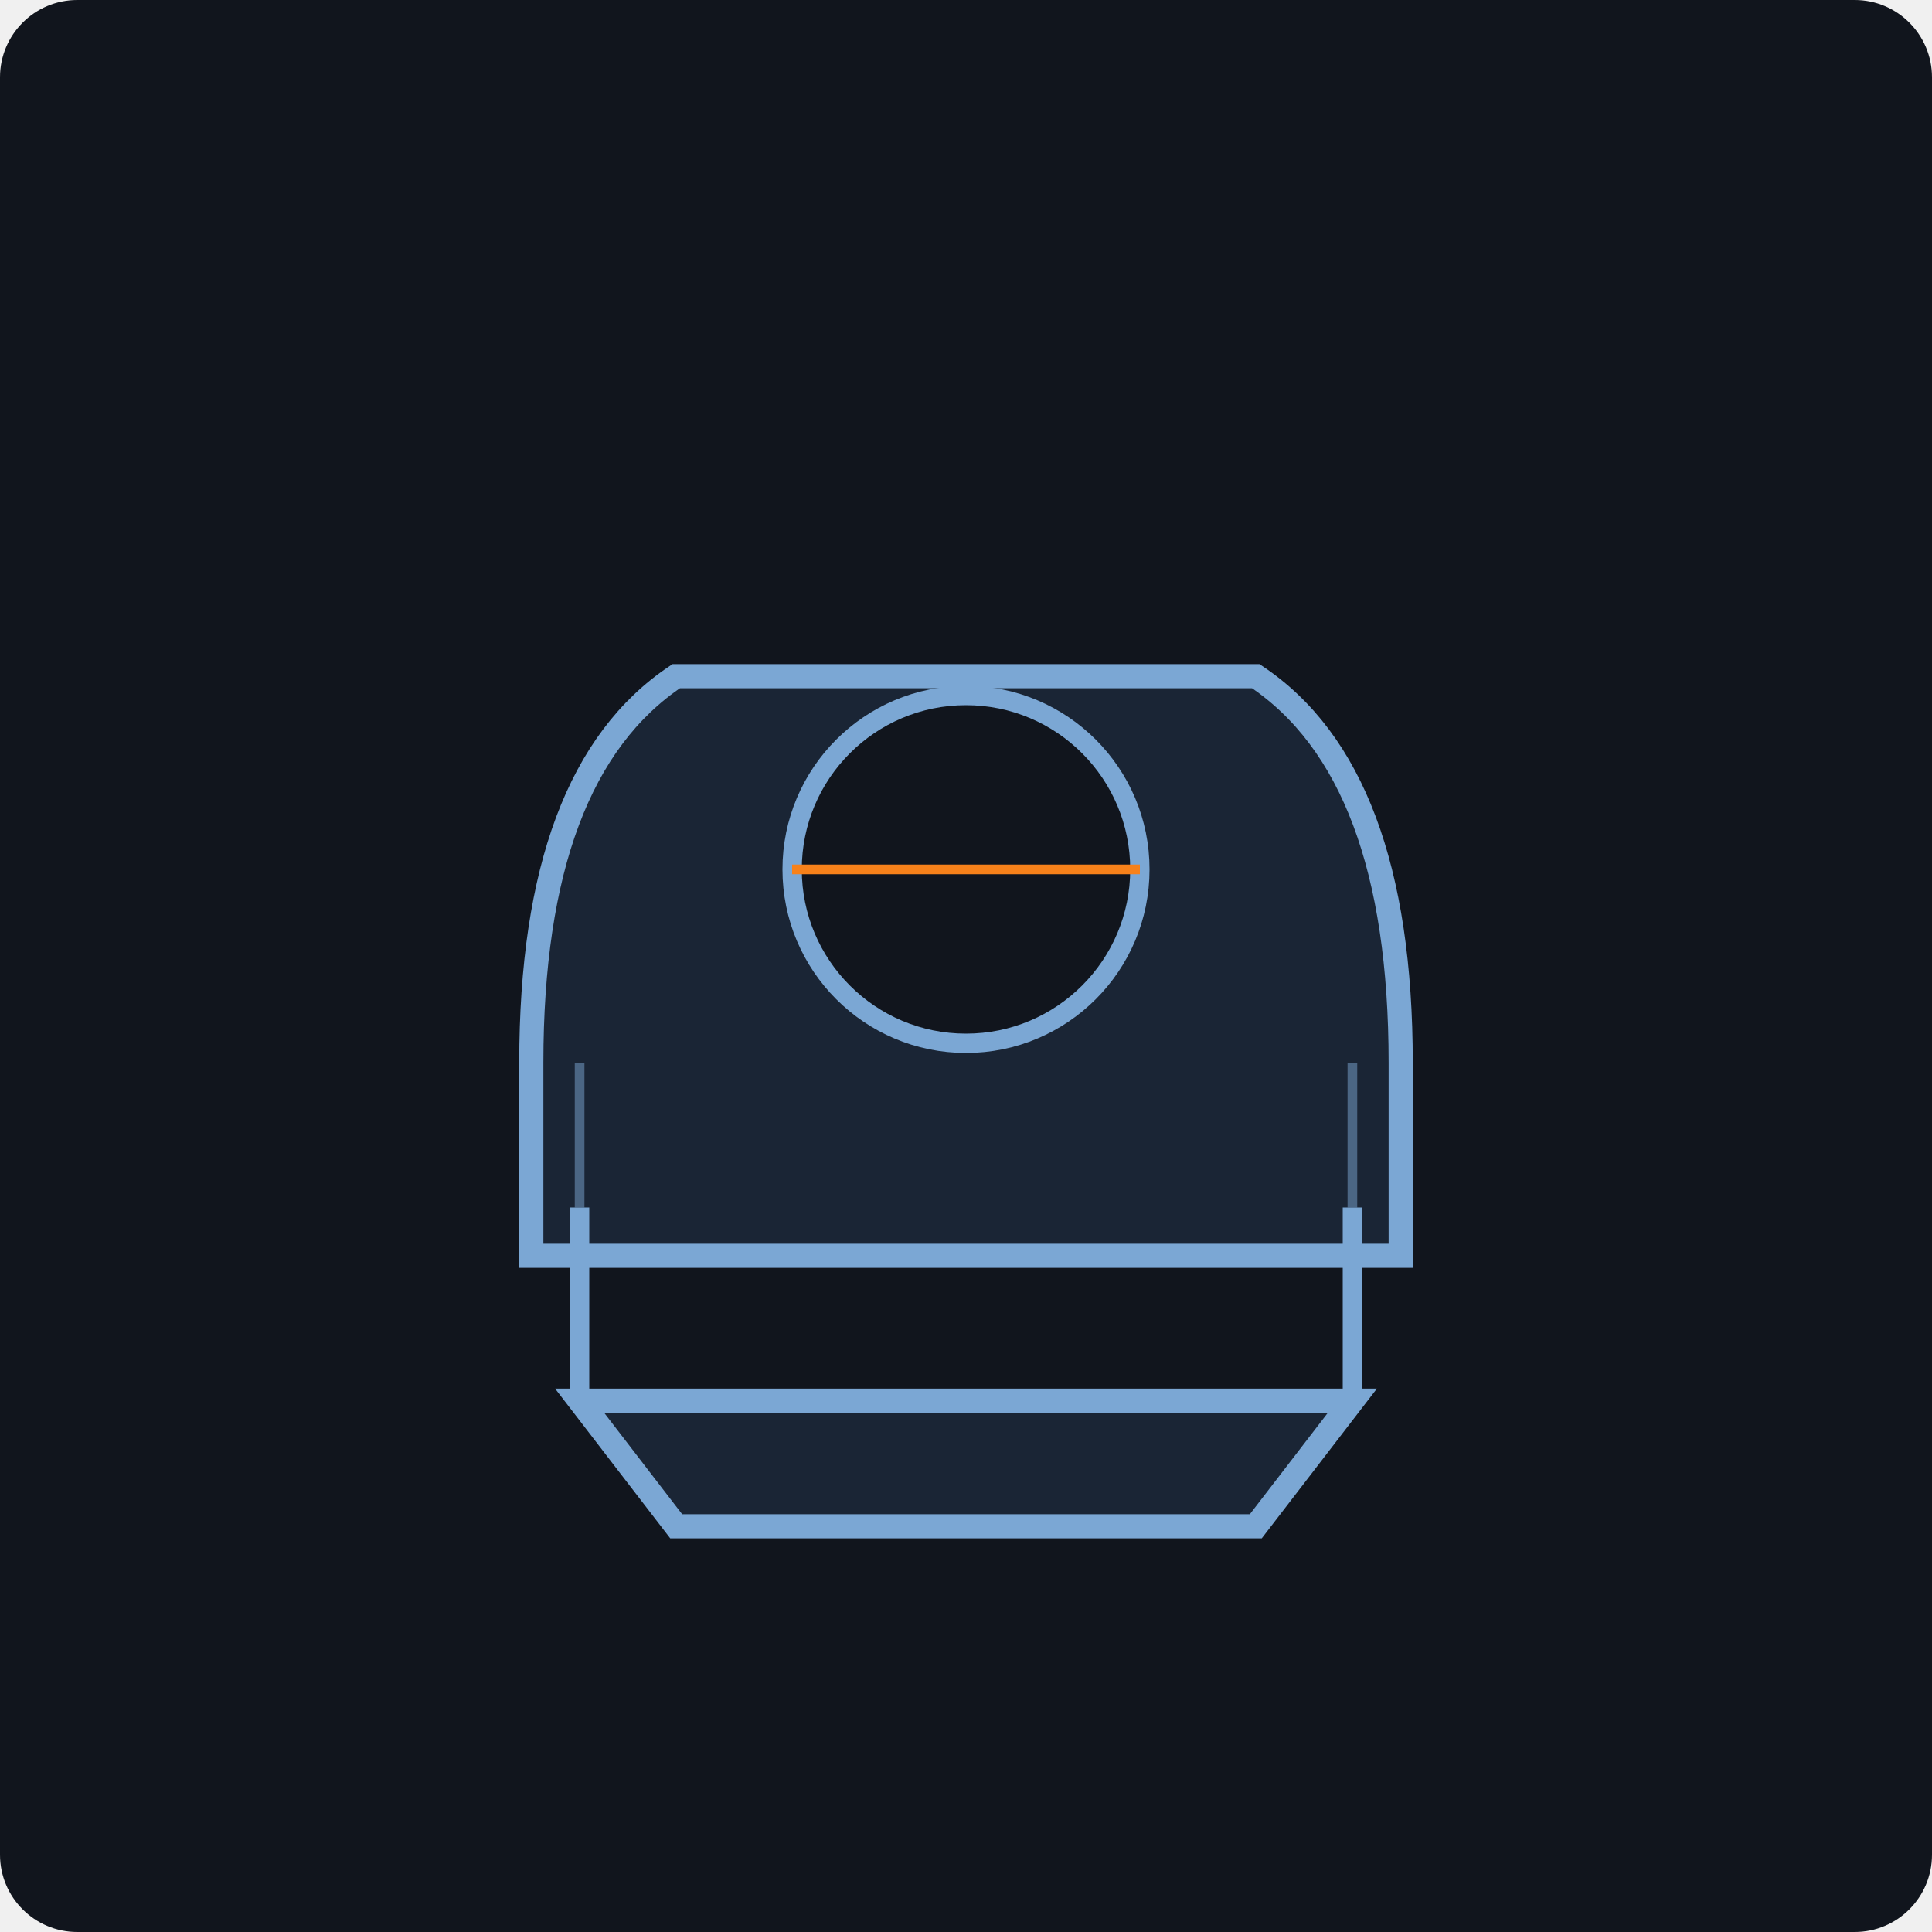
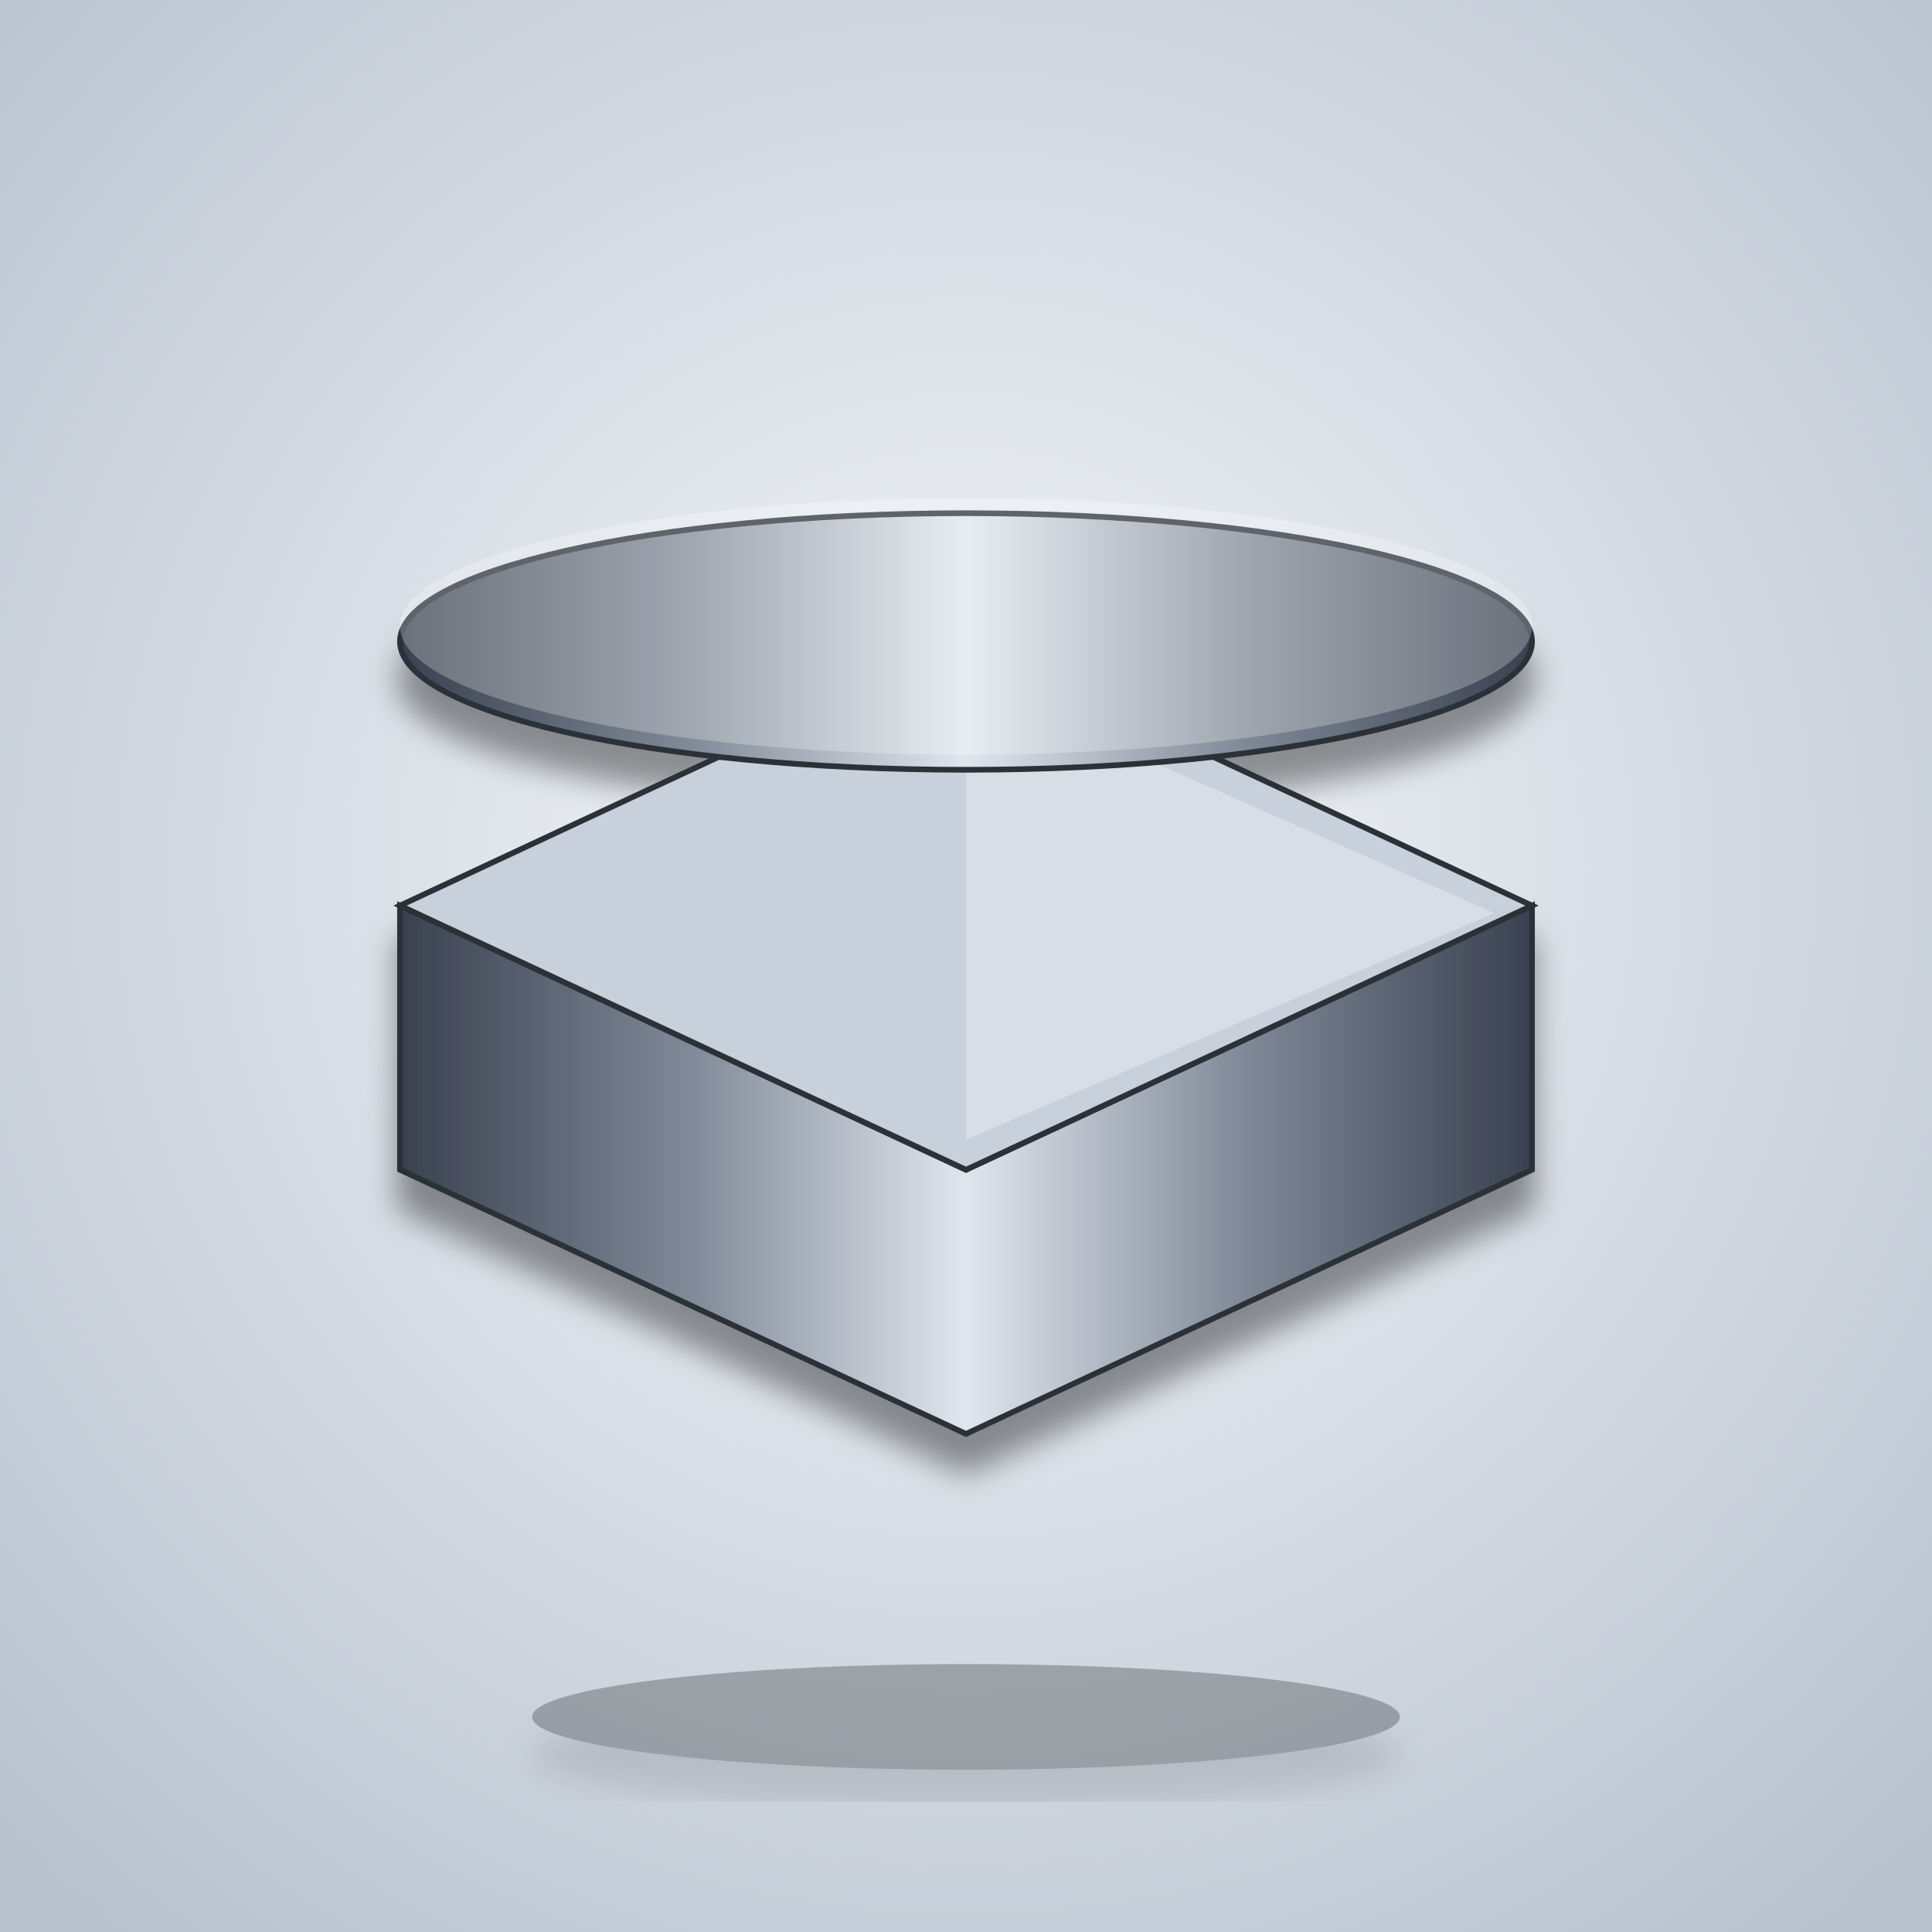
- <svg xmlns="http://www.w3.org/2000/svg" viewBox="0 0 200 200">
-   <rect width="200" height="200" fill="#11151d" rx="8" />
-   <g stroke="#7ba7d4" stroke-width="2.5" fill="none">
-     <path d="M55 110 Q55 80 70 70 L130 70 Q145 80 145 110 L145 130 L55 130 Z" fill="#1a2535" />
-     <line x1="60" y1="125" x2="60" y2="145" stroke-width="2" />
-     <line x1="140" y1="125" x2="140" y2="145" stroke-width="2" />
-     <polygon points="60,145 140,145 130,158 70,158" fill="#1a2535" />
-     <circle cx="100" cy="90" r="18" fill="#11151d" stroke-width="2" />
+ <svg xmlns="http://www.w3.org/2000/svg" viewBox="0 0 512 512" width="512" height="512">
+   <defs>
+     <radialGradient id="bg" cx="50%" cy="45%" r="70%">
+       <stop offset="0%" stop-color="#f6f8fb" />
+       <stop offset="100%" stop-color="#b8c2cf" />
+     </radialGradient>
+   </defs>
+   <rect width="100%" height="100%" fill="url(#bg)" />
+   <filter id="ds" x="-30%" y="-30%" width="160%" height="160%">
+     <feGaussianBlur in="SourceAlpha" stdDeviation="4" />
+     <feOffset dx="0" dy="10" />
+     <feComponentTransfer>
+       <feFuncA type="linear" slope="0.4" />
+     </feComponentTransfer>
+     <feMerge>
+       <feMergeNode />
+       <feMergeNode in="SourceGraphic" />
+     </feMerge>
+   </filter>
+   <linearGradient id="shaft" x1="0%" y1="0%" x2="100%" y2="0%">
+     <stop offset="0%" stop-color="#3a4250" />
+     <stop offset="25%" stop-color="#7e8896" />
+     <stop offset="50%" stop-color="#e0e6ee" />
+     <stop offset="75%" stop-color="#7e8896" />
+     <stop offset="100%" stop-color="#3a4250" />
+   </linearGradient>
+   <ellipse cx="256" cy="455" rx="115" ry="14" fill="#000" opacity="0.25" filter="url(#ds)" />
+   <g filter="url(#ds)">
+     <polygon points="106,240 256,170 406,240 256,310" fill="#3a4250" opacity="0.7" />
+     <polygon points="106,240 256,310 406,240 406,310 256,380 106,310" fill="url(#shaft)" stroke="#2a3038" stroke-width="1.5" />
+     <polygon points="256,170 406,240 256,310 106,240" fill="#c8d0dc" stroke="#2a3038" stroke-width="1.5" />
+     <polygon points="256,180 396,242 256,302" fill="#fff" opacity="0.3" />
+     <ellipse cx="256" cy="170" rx="150" ry="34" fill="url(#shaft)" stroke="#2a3038" stroke-width="1.5" />
+     <ellipse cx="256" cy="166" rx="150" ry="34" fill="#fff" opacity="0.25" />
  </g>
-   <g stroke="#7ba7d4" stroke-width="1" fill="none" opacity="0.5">
-     <line x1="60" y1="110" x2="60" y2="125" />
-     <line x1="140" y1="110" x2="140" y2="125" />
-   </g>
-   <line x1="82" y1="90" x2="118" y2="90" stroke="#f7811a" stroke-width="1" />
</svg>
